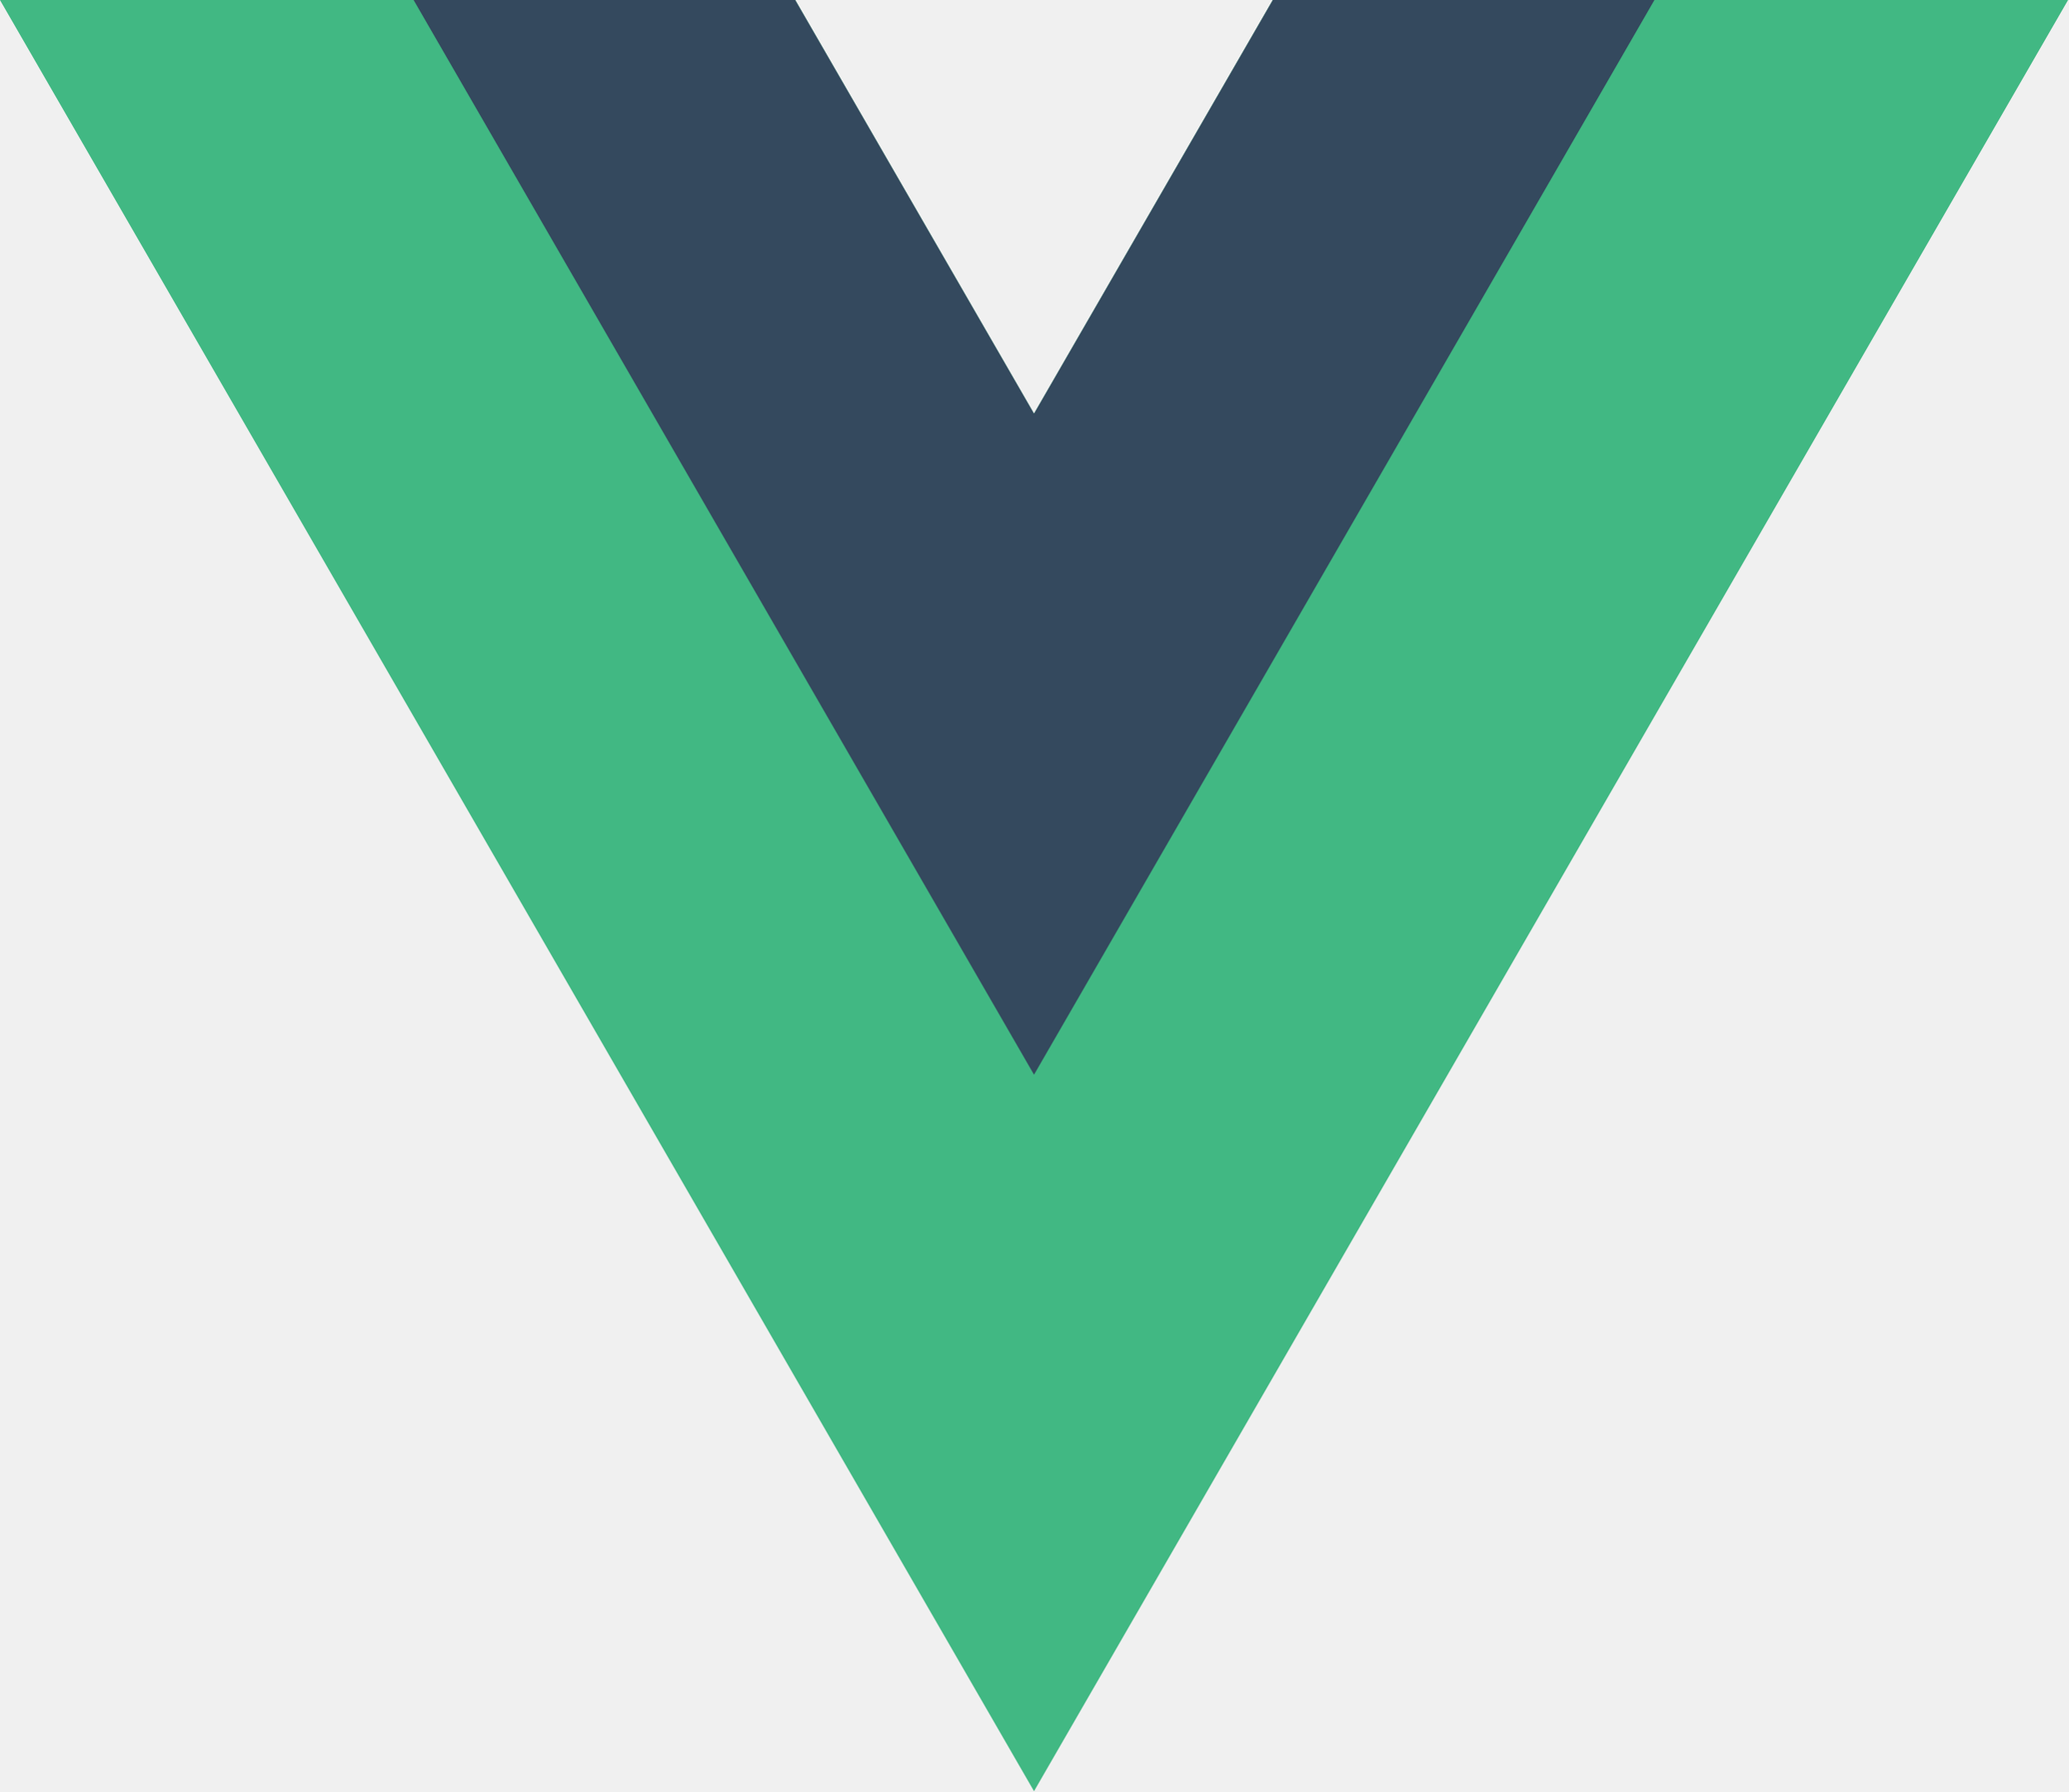
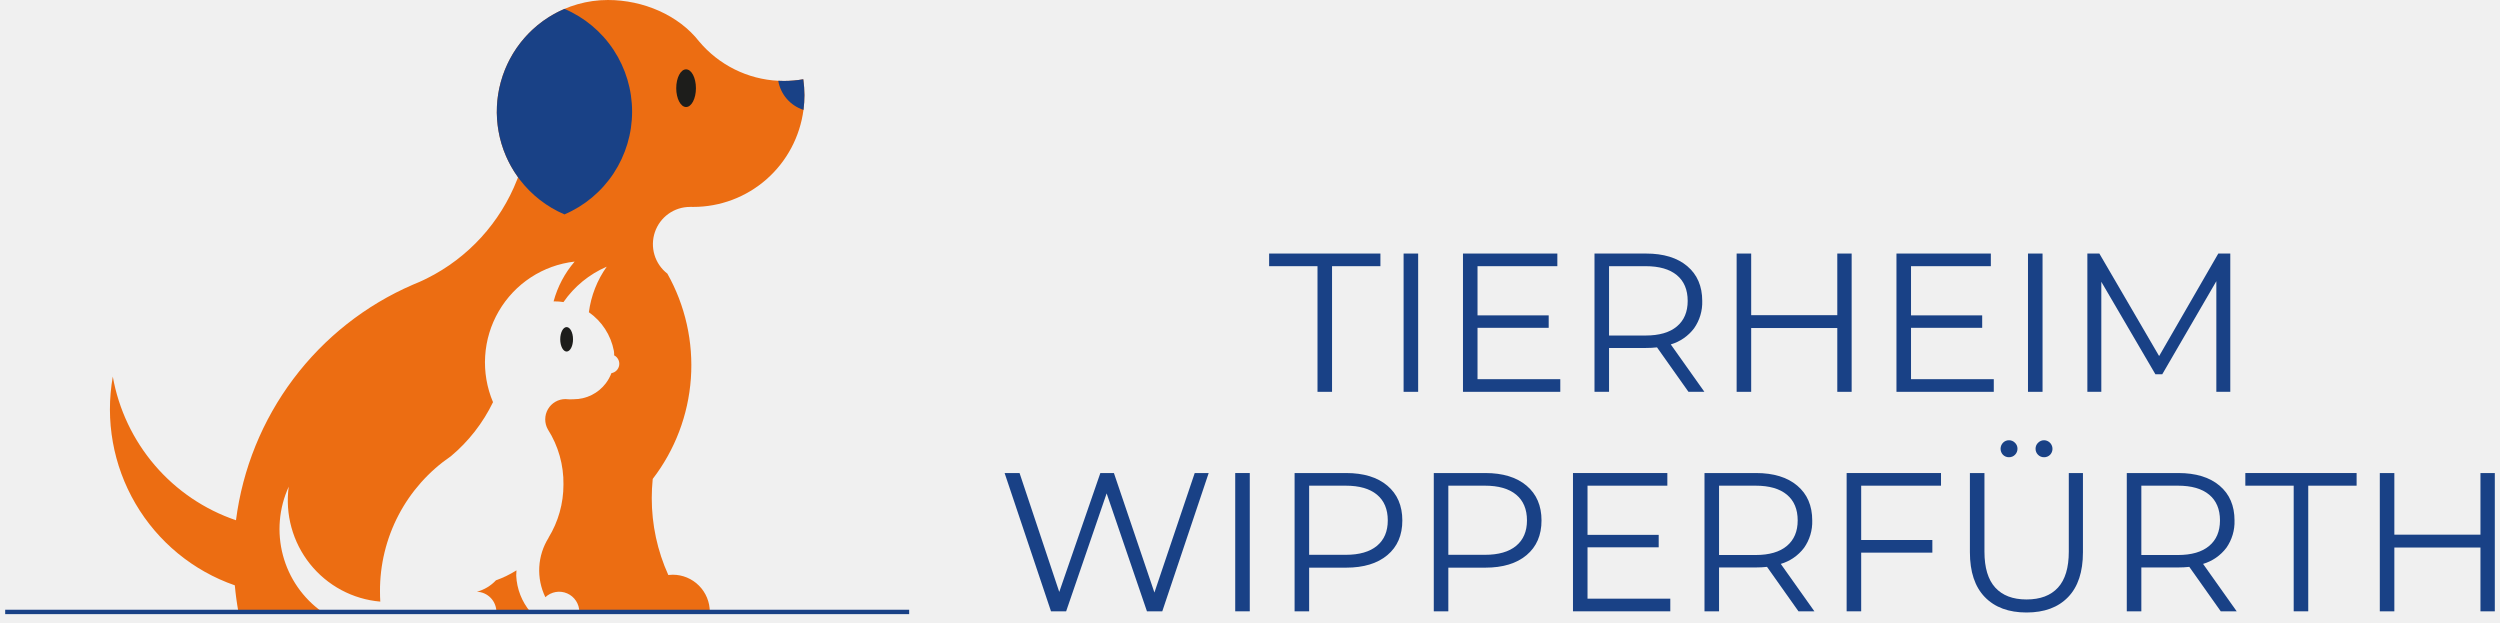
- <svg xmlns="http://www.w3.org/2000/svg" viewBox="0 0 261.76 226.69">
-   <path d="M161.096.001l-30.225 52.351L100.647.001H-.005l130.877 226.688L261.749.001z" fill="#41b883" />
-   <path d="M161.096.001l-30.225 52.351L100.647.001H52.346l78.526 136.01L209.398.001z" fill="#34495e" />
+ <svg xmlns="http://www.w3.org/2000/svg" width="241" height="60" viewBox="0 0 241 60" fill="none">
+   <g clip-path="url(#clip0_32_672)">
+     <path d="M54.623 33.889C54.963 33.889 55.239 33.361 55.239 32.71C55.239 32.059 54.963 31.531 54.623 31.531C54.282 31.531 54.006 32.059 54.006 32.71C54.006 33.361 54.282 33.889 54.623 33.889Z" fill="#1D1D1B" />
+     <path d="M49.764 55.497C49.778 55.327 49.787 55.155 49.787 54.981V54.979C49.779 54.985 49.77 54.989 49.762 54.995C49.148 55.383 48.494 55.7 47.81 55.942C47.312 56.475 46.674 56.857 45.97 57.044C46.474 57.06 46.952 57.272 47.303 57.635C47.654 57.998 47.851 58.483 47.853 58.989H51.13C50.304 58.008 49.825 56.78 49.764 55.497Z" fill="#EC6D12" />
+     <path d="M77.436 7.64C76.819 7.749 76.193 7.803 75.567 7.803C75.385 7.803 75.203 7.798 75.022 7.788C73.556 7.714 72.12 7.338 70.805 6.682C69.49 6.026 68.324 5.105 67.379 3.976C65.418 1.469 62.022 2.52312e-08 58.602 2.52312e-08C56.626 -0 54.689 0.549 53.005 1.586C51.321 2.623 49.955 4.108 49.058 5.876C48.161 7.645 47.769 9.628 47.924 11.607C48.079 13.585 48.776 15.482 49.938 17.088L49.859 17.299H49.858C48.236 21.451 45.137 24.849 41.163 26.834L41.137 26.847C40.995 26.919 40.852 26.986 40.71 27.051C40.614 27.099 40.517 27.144 40.419 27.184C40.22 27.274 40.021 27.358 39.818 27.436C39.812 27.44 39.805 27.443 39.799 27.445C35.239 29.415 31.268 32.546 28.279 36.527C25.289 40.509 23.383 45.205 22.749 50.151C19.718 49.122 17.017 47.295 14.928 44.86C12.84 42.424 11.44 39.47 10.874 36.306C10.128 40.518 10.903 44.859 13.059 48.547C15.216 52.236 18.612 55.03 22.636 56.426C22.714 57.293 22.83 58.148 22.984 58.989H31.06C29.204 57.671 27.866 55.742 27.277 53.537C26.688 51.332 26.885 48.989 27.834 46.914C27.654 48.23 27.743 49.568 28.095 50.848C28.446 52.128 29.053 53.322 29.879 54.359C30.705 55.395 31.732 56.252 32.898 56.877C34.063 57.502 35.344 57.883 36.66 57.995C36.641 57.673 36.631 57.35 36.631 57.024C36.617 54.457 37.231 51.926 38.419 49.654C39.608 47.382 41.334 45.438 43.446 43.994L43.457 43.987C45.168 42.558 46.555 40.779 47.527 38.768C46.933 37.366 46.674 35.843 46.77 34.322C46.865 32.802 47.313 31.324 48.077 30.008C48.842 28.692 49.901 27.573 51.172 26.741C52.443 25.909 53.889 25.387 55.397 25.216C54.442 26.326 53.748 27.637 53.367 29.053C53.391 29.053 53.416 29.052 53.44 29.052C53.735 29.052 54.029 29.075 54.32 29.119C55.365 27.612 56.81 26.43 58.49 25.707C57.566 27.007 56.975 28.515 56.768 30.099C58.025 30.976 58.89 32.312 59.177 33.822C59.201 33.965 59.21 34.111 59.204 34.256C59.375 34.343 59.513 34.482 59.6 34.654C59.688 34.825 59.719 35.019 59.69 35.209C59.66 35.399 59.572 35.575 59.437 35.712C59.303 35.849 59.129 35.939 58.94 35.971C58.81 36.316 58.632 36.641 58.411 36.936V36.937C58.048 37.419 57.578 37.81 57.039 38.079C56.501 38.348 55.907 38.488 55.305 38.487C55.182 38.487 55.056 38.498 54.934 38.498C54.876 38.499 54.818 38.496 54.761 38.488C54.676 38.478 54.591 38.472 54.506 38.472C54.166 38.472 53.832 38.562 53.537 38.732C53.242 38.902 52.997 39.147 52.825 39.442C52.654 39.737 52.562 40.072 52.56 40.414C52.557 40.755 52.644 41.092 52.811 41.389L52.822 41.406C53.826 42.99 54.346 44.836 54.317 46.714C54.32 48.52 53.822 50.292 52.88 51.83L52.888 51.835C52.352 52.684 52.041 53.657 51.986 54.661C51.931 55.665 52.133 56.666 52.573 57.569C52.85 57.309 53.196 57.136 53.569 57.071C53.942 57.006 54.326 57.052 54.673 57.203C55.021 57.353 55.317 57.603 55.525 57.92C55.734 58.237 55.846 58.609 55.847 58.989H68.426C68.426 58.038 68.05 57.126 67.38 56.453C66.711 55.781 65.803 55.403 64.856 55.403C64.712 55.404 64.568 55.413 64.425 55.43C63.37 53.101 62.826 50.57 62.829 48.011C62.83 47.396 62.861 46.781 62.923 46.169C65.07 43.376 66.349 40.008 66.6 36.488C66.851 32.968 66.063 29.452 64.335 26.38C63.744 25.923 63.309 25.292 63.093 24.575C62.877 23.858 62.89 23.09 63.13 22.381C63.369 21.672 63.824 21.055 64.43 20.619C65.037 20.182 65.764 19.948 66.509 19.947H66.545V19.943C66.641 19.945 66.74 19.947 66.836 19.947C69.434 19.947 71.943 18.999 73.897 17.278C75.85 15.557 77.115 13.181 77.455 10.594H77.457C77.583 9.613 77.576 8.619 77.436 7.64Z" fill="#EC6D12" />
+     <path d="M66.139 10.317C66.663 10.317 67.088 9.504 67.088 8.501C67.088 7.498 66.663 6.685 66.139 6.685C65.614 6.685 65.189 7.498 65.189 8.501C65.189 9.504 65.614 10.317 66.139 10.317Z" fill="#1D1D1B" />
+     <path d="M77.547 9.185C77.546 9.656 77.516 10.127 77.457 10.594H77.454C76.833 10.393 76.278 10.026 75.849 9.532C75.42 9.037 75.134 8.434 75.022 7.788C75.203 7.798 75.385 7.803 75.567 7.803C76.194 7.803 76.819 7.749 77.436 7.64C77.509 8.152 77.546 8.668 77.547 9.185Z" fill="#194186" />
+     <path d="M54.414 20.669C52.715 19.942 51.231 18.788 50.105 17.316C50.049 17.243 49.992 17.169 49.94 17.093V17.091C48.992 15.781 48.35 14.274 48.063 12.68C47.775 11.087 47.849 9.449 48.28 7.888C48.71 6.328 49.485 4.885 50.547 3.667C51.609 2.449 52.931 1.488 54.414 0.855C56.349 1.681 57.998 3.061 59.158 4.823C60.317 6.585 60.935 8.65 60.935 10.762C60.935 12.874 60.317 14.939 59.158 16.701C57.998 18.463 56.349 19.843 54.414 20.669Z" fill="#194186" />
+     <path d="M87.644 58.779H0.5V59.2H87.644V58.779Z" fill="#194186" />
+     <path d="M127.007 25.66H122.344V24.442H133.072V25.66H128.409V37.772H127.007V25.66Z" fill="#194186" />
+     <path d="M135.307 24.442H136.71V37.772H135.307V24.442Z" fill="#194186" />
+     <path d="M150.412 36.553V37.772H141.031V24.442H150.128V25.66H142.433V30.402H149.294V31.602H142.433V36.553L150.412 36.553Z" fill="#194186" />
+     <path d="M162.769 37.772L159.737 33.487C159.384 33.526 159.03 33.545 158.675 33.544H155.112V37.772H153.71V24.442H158.675C160.368 24.442 161.695 24.848 162.655 25.66C163.615 26.473 164.095 27.59 164.096 29.012C164.126 29.953 163.85 30.879 163.309 31.649C162.745 32.395 161.958 32.939 161.063 33.202L164.304 37.772L162.769 37.772ZM161.651 31.469C162.346 30.885 162.693 30.066 162.693 29.012C162.693 27.933 162.346 27.105 161.651 26.527C160.956 25.949 159.951 25.66 158.637 25.66H155.112V32.344H158.637C159.951 32.344 160.956 32.053 161.651 31.469Z" fill="#194186" />
+     <path d="M178.499 24.442V37.772H177.115V31.621H168.814V37.772H167.412V24.442H168.814V30.383H177.115V24.442H178.499Z" fill="#194186" />
+     <path d="M192.201 36.553V37.772H182.819V24.442H191.917V25.66H184.222V30.402H191.083V31.602H184.222V36.553L192.201 36.553Z" fill="#194186" />
+     <path d="M195.498 24.442H196.901V37.772H195.498V24.442Z" fill="#194186" />
+     <path d="M215 24.442V37.772H213.655V27.108L208.443 36.077H207.779L202.567 27.165V37.772H201.222V24.442H202.378L208.139 34.325L213.844 24.442H215Z" fill="#194186" />
+     <path d="M116.517 45.601L112.044 58.931H110.566L106.68 47.562L102.776 58.931H101.317L96.844 45.601H98.285L102.113 57.064L106.074 45.601H107.381L111.286 57.121L115.171 45.601H116.517Z" fill="#194186" />
+     <path d="M119.075 45.601H120.478V58.931H119.075V45.601Z" fill="#194186" />
+     <path d="M133.744 46.819C134.704 47.632 135.184 48.749 135.185 50.171C135.185 51.593 134.705 52.707 133.744 53.513C132.784 54.319 131.457 54.722 129.764 54.722H126.201V58.931H124.799V45.601H129.764C131.457 45.601 132.784 46.007 133.744 46.819ZM132.74 52.618C133.435 52.04 133.782 51.225 133.782 50.171C133.782 49.092 133.435 48.264 132.74 47.686C132.045 47.108 131.04 46.819 129.726 46.819H126.201V53.484H129.726C131.041 53.484 132.045 53.195 132.74 52.618Z" fill="#194186" />
+     <path d="M147.162 46.819C148.122 47.632 148.602 48.749 148.602 50.171C148.602 51.593 148.122 52.707 147.162 53.513C146.202 54.319 144.875 54.722 143.182 54.722H139.619V58.931H138.217V45.601H143.182C144.875 45.601 146.202 46.007 147.162 46.819ZM146.158 52.618C146.852 52.04 147.2 51.225 147.2 50.171C147.2 49.092 146.853 48.264 146.158 47.686C145.463 47.108 144.458 46.819 143.144 46.819H139.619V53.484H143.144C144.458 53.484 145.463 53.195 146.158 52.618Z" fill="#194186" />
+     <path d="M161.017 57.712V58.931H151.635V45.601H160.732V46.819H153.037V51.561H159.898V52.761H153.037V57.712H161.017Z" fill="#194186" />
+     <path d="M173.373 58.931L170.341 54.646C169.988 54.685 169.634 54.704 169.279 54.703H165.716V58.931H164.314V45.601H169.279C170.972 45.601 172.299 46.007 173.259 46.819C174.219 47.632 174.699 48.749 174.7 50.171C174.73 51.112 174.454 52.038 173.913 52.808C173.349 53.554 172.562 54.098 171.667 54.36L174.908 58.931H173.373ZM172.255 52.628C172.95 52.044 173.297 51.225 173.297 50.171C173.297 49.092 172.95 48.264 172.255 47.686C171.56 47.108 170.555 46.819 169.241 46.819H165.716V53.503H169.241C170.555 53.503 171.56 53.211 172.255 52.628Z" fill="#194186" />
+     <path d="M179.418 46.819V52.056H186.279V53.275H179.418V58.931H178.016V45.601H187.113V46.819H179.418Z" fill="#194186" />
+     <path d="M191.339 57.559C190.379 56.569 189.899 55.128 189.899 53.237V45.601H191.301V53.18C191.301 54.729 191.649 55.884 192.343 56.645C193.038 57.407 194.043 57.788 195.357 57.788C196.683 57.788 197.694 57.407 198.389 56.645C199.084 55.884 199.432 54.728 199.432 53.18V45.601H200.796V53.237C200.796 55.129 200.319 56.57 199.365 57.559C198.411 58.55 197.075 59.045 195.357 59.045C193.639 59.045 192.299 58.55 191.339 57.559ZM193.092 43.849C192.94 43.692 192.855 43.482 192.855 43.263C192.855 43.044 192.94 42.834 193.092 42.678C193.167 42.6 193.257 42.539 193.357 42.498C193.456 42.458 193.563 42.437 193.67 42.44C193.776 42.439 193.881 42.46 193.978 42.501C194.076 42.542 194.164 42.602 194.239 42.678C194.318 42.752 194.381 42.842 194.423 42.942C194.466 43.042 194.487 43.15 194.485 43.258C194.486 43.366 194.465 43.473 194.425 43.572C194.384 43.672 194.324 43.763 194.248 43.839C194.172 43.915 194.082 43.976 193.983 44.017C193.884 44.057 193.777 44.078 193.67 44.077C193.564 44.08 193.458 44.061 193.358 44.021C193.259 43.982 193.168 43.923 193.092 43.849ZM196.465 43.839C196.388 43.764 196.328 43.673 196.287 43.573C196.246 43.473 196.226 43.366 196.228 43.258C196.227 43.15 196.248 43.042 196.29 42.942C196.333 42.842 196.395 42.752 196.475 42.678C196.549 42.602 196.638 42.542 196.735 42.501C196.833 42.46 196.938 42.439 197.044 42.44C197.205 42.441 197.363 42.491 197.497 42.582C197.63 42.673 197.735 42.802 197.796 42.952C197.858 43.102 197.874 43.267 197.843 43.427C197.812 43.586 197.735 43.733 197.621 43.849C197.545 43.923 197.455 43.982 197.355 44.021C197.256 44.061 197.15 44.08 197.044 44.077C196.936 44.079 196.829 44.059 196.73 44.018C196.63 43.977 196.54 43.916 196.465 43.839Z" fill="#194186" />
+     <path d="M214.081 58.931L211.049 54.646C210.697 54.685 210.342 54.704 209.988 54.703H206.425V58.931H205.022V45.601H209.988C211.681 45.601 213.007 46.007 213.968 46.819C214.928 47.632 215.408 48.749 215.408 50.171C215.438 51.112 215.162 52.038 214.622 52.808C214.057 53.554 213.27 54.098 212.376 54.36L215.617 58.931H214.081ZM212.963 52.628C213.658 52.044 214.005 51.225 214.006 50.171C214.006 49.092 213.658 48.264 212.963 47.686C212.268 47.108 211.264 46.819 209.95 46.819H206.425V53.503H209.95C211.264 53.503 212.268 53.211 212.963 52.628Z" fill="#194186" />
+     <path d="M221.112 46.819H216.45V45.601H227.177V46.819H222.515V58.931H221.112V46.819Z" fill="#194186" />
+     <path d="M240.5 45.601V58.931H239.116V52.78H230.815V58.931H229.413V45.601H230.815V51.542H239.116V45.601H240.5Z" fill="#194186" />
+   </g>
+   <defs>
+     <clipPath id="clip0_32_672">
+       <rect width="240" height="59.2" fill="white" transform="translate(0.5)" />
+     </clipPath>
+   </defs>
</svg>
